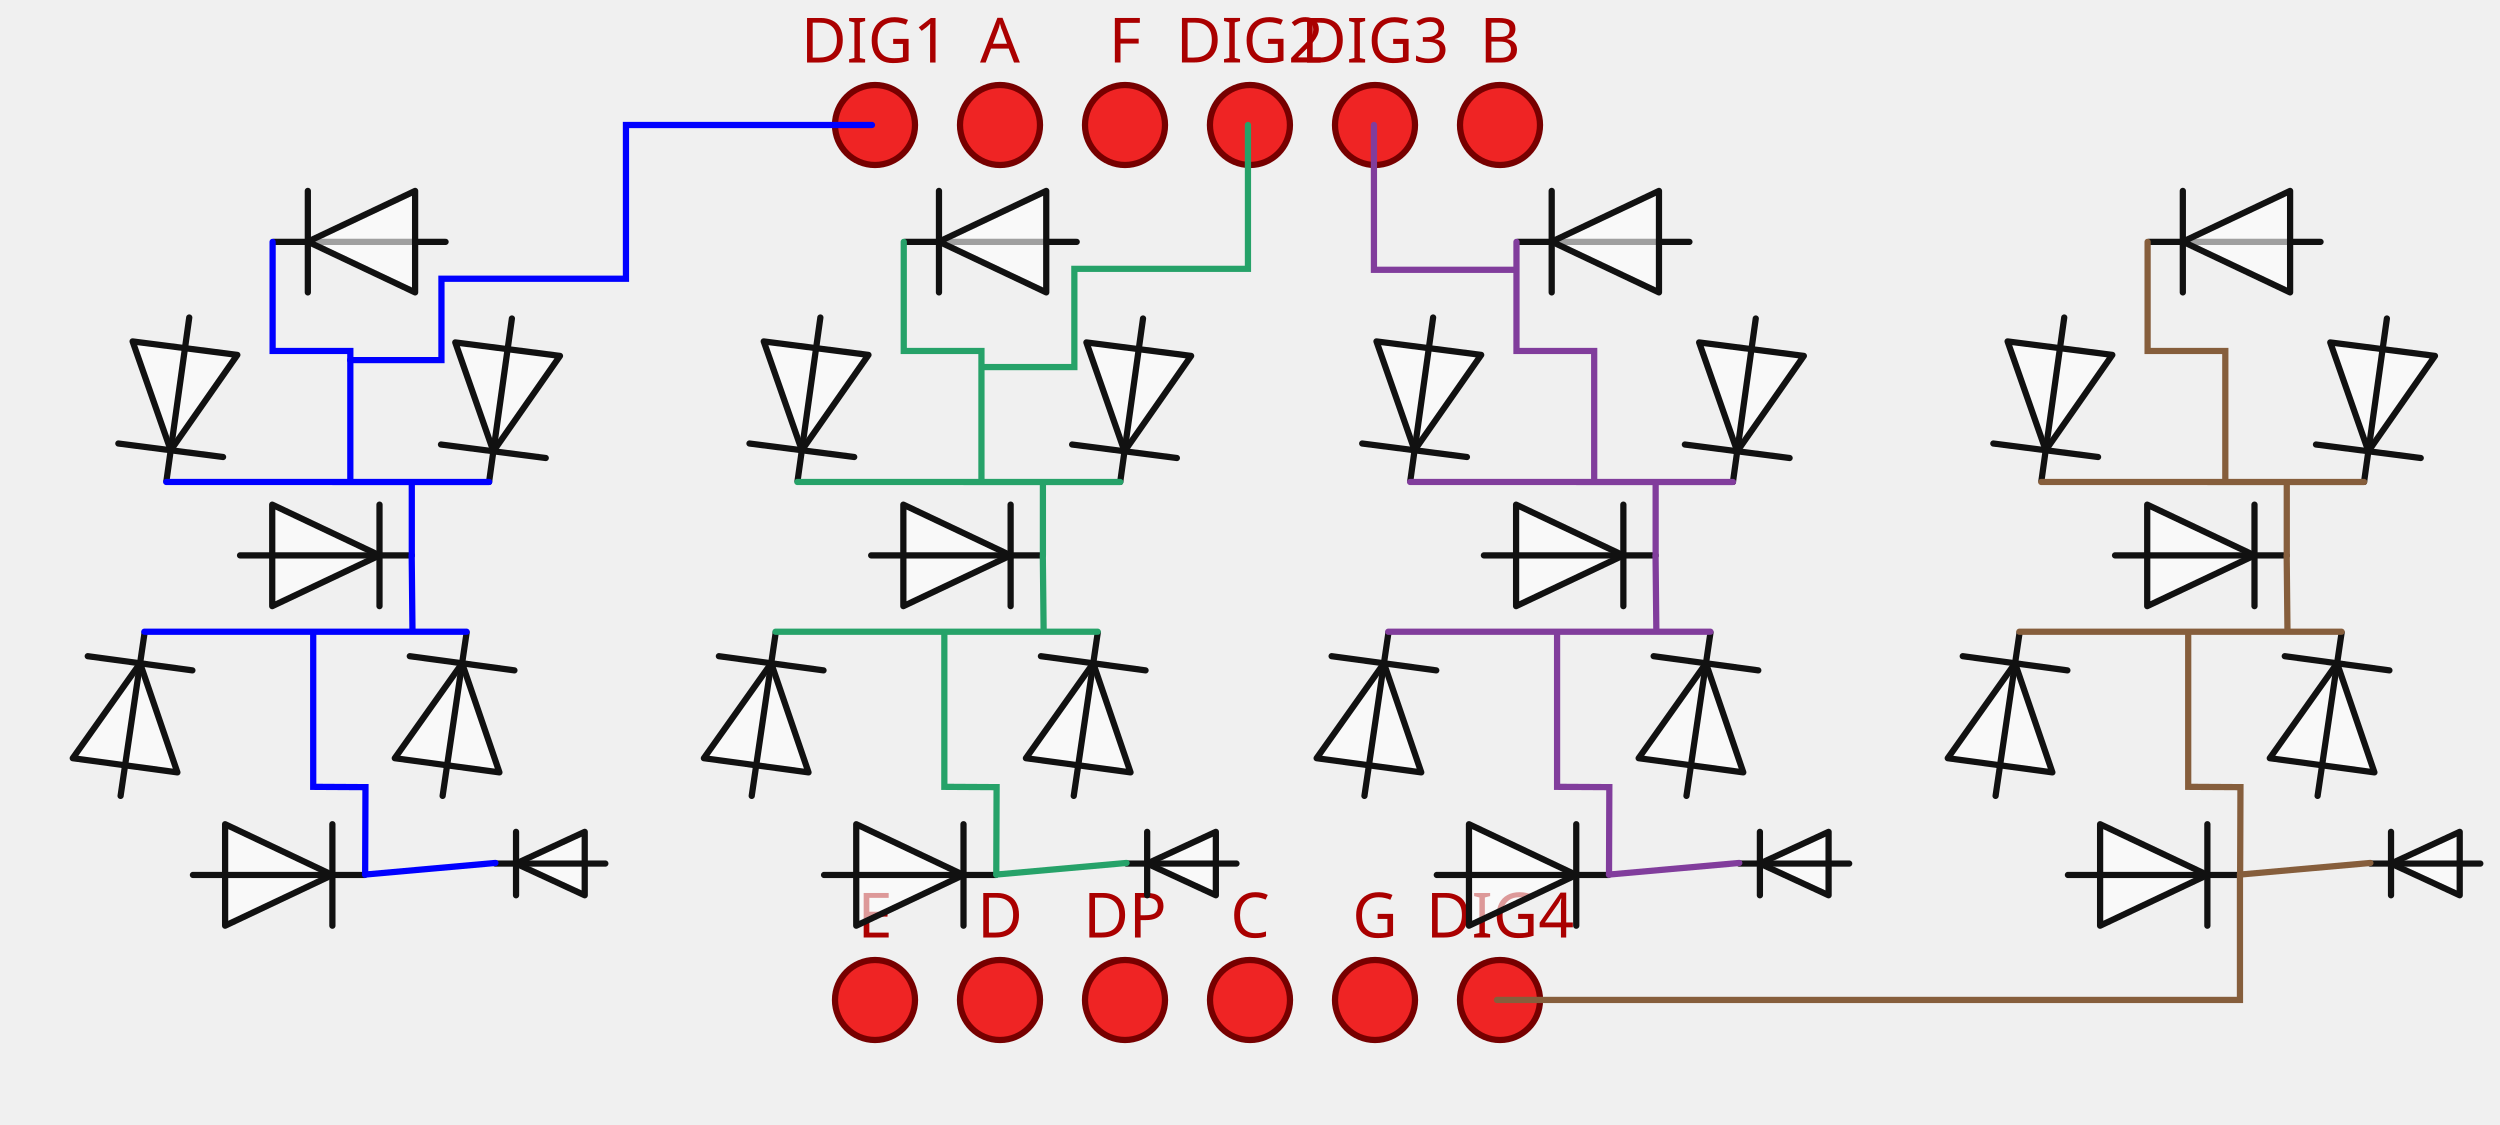
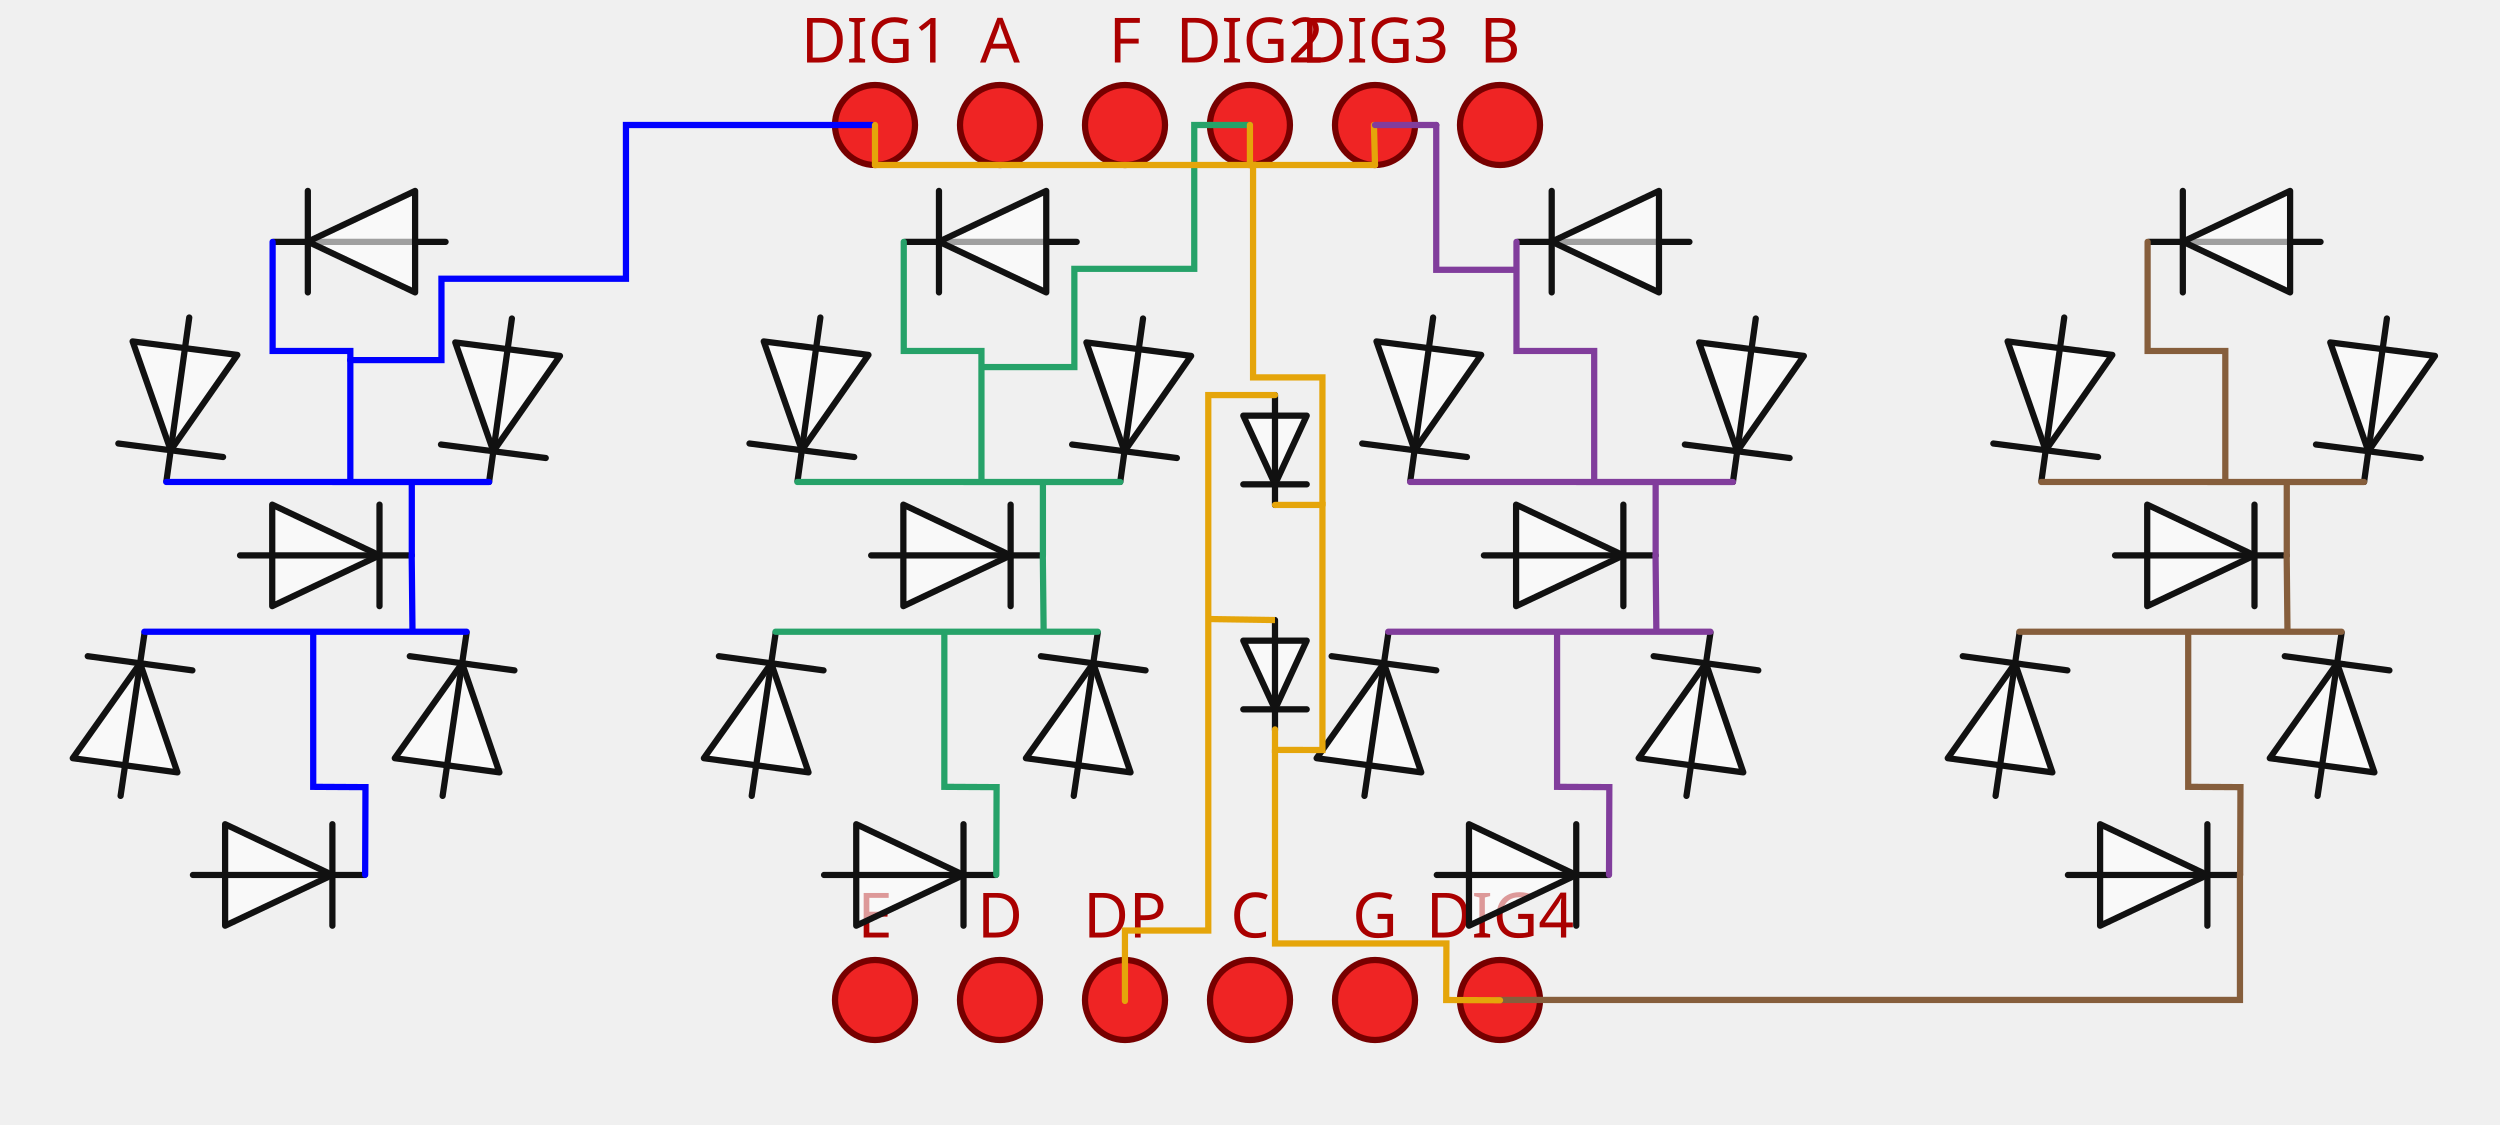
<svg xmlns="http://www.w3.org/2000/svg" xmlns:xlink="http://www.w3.org/1999/xlink" viewBox="0 0 200 90" version="1.1" id="svg1" width="200" height="90">
  <defs id="defs78">
    <pattern xlink:href="#pin-pattern" id="pattern79" patternTransform="matrix(3.936981,0,0,3.936981,65.34551,76.40311)" />
    <pattern xlink:href="#pin-pattern" id="pattern78" patternTransform="matrix(3.936981,0,0,3.936981,65.34551,6.412497)" />
    <defs id="defs37">
      <pattern id="pin-pattern" height="2" width="2.54" patternUnits="userSpaceOnUse">
        <circle cx="1.27" cy="1" r="0.5" fill="#aaa" id="circle37" />
      </pattern>
    </defs>
    <pattern xlink:href="#pin-pattern-4" id="pattern78-8" patternTransform="matrix(3.936981,0,0,3.936981,65.34551,6.412497)" />
    <pattern id="pin-pattern-4" height="2" width="2.54" patternUnits="userSpaceOnUse">
      <circle cx="1.27" cy="1" r="0.5" fill="#aaa" id="circle37-9" />
    </pattern>
    <pattern xlink:href="#pin-pattern-4" id="pattern79-6" patternTransform="matrix(3.936981,0,0,3.936981,65.34551,76.40311)" />
    <pattern id="pattern1" height="2" width="2.54" patternUnits="userSpaceOnUse">
      <circle cx="1.27" cy="1" r="0.5" fill="#aaa" id="circle1" />
    </pattern>
  </defs>
  <g id="g7">
    <g id="g6">
      <g id="g1">
        <circle id="pin-A" cx="80" cy="10" r="3.2" fill="#ee0000" fill-opacity="0.85" stroke="#770000" stroke-width="0.5" />
        <text x="80" y="5" font-size="5px" fill="#aa0000" text-anchor="middle" font-family="sans-serif" id="text65">A</text>
        <circle id="pin-B" cx="120" cy="10" r="3.2" fill="#ee0000" fill-opacity="0.85" stroke="#770000" stroke-width="0.5" />
        <text x="120" y="5" font-size="5px" fill="#aa0000" text-anchor="middle" font-family="sans-serif" id="text66">B</text>
        <circle id="pin-F" cx="90" cy="10" r="3.2" fill="#ee0000" fill-opacity="0.85" stroke="#770000" stroke-width="0.5" />
        <text x="90" y="5" font-size="5px" fill="#aa0000" text-anchor="middle" font-family="sans-serif" id="text70">F</text>
        <circle id="pin-DIG1" cx="70" cy="10" r="3.2" fill="#ee0000" fill-opacity="0.85" stroke="#770000" stroke-width="0.5" />
        <text x="70" y="5" font-size="5px" fill="#aa0000" text-anchor="middle" font-family="sans-serif" id="text73">DIG1</text>
        <circle id="pin-DIG2" cx="99.995" cy="9.999" r="3.2" fill="#ee0000" fill-opacity="0.85" stroke="#770000" stroke-width="0.5" />
        <text x="99.995" y="4.999" font-size="5px" fill="#aa0000" text-anchor="middle" font-family="sans-serif" id="text74">DIG2</text>
        <circle id="pin-DIG3" cx="110" cy="10" r="3.2" fill="#ee0000" fill-opacity="0.85" stroke="#770000" stroke-width="0.5" />
        <text x="110" y="5" font-size="5px" fill="#aa0000" text-anchor="middle" font-family="sans-serif" id="text75">DIG3</text>
      </g>
    </g>
    <g id="g5">
      <circle id="pin-C" cx="100" cy="80" r="3.2" fill="#ee0000" fill-opacity="0.85" stroke="#770000" stroke-width="0.5" />
      <text x="100" y="75" font-size="5px" fill="#aa0000" text-anchor="middle" font-family="sans-serif" id="text67">C</text>
      <circle id="pin-D" cx="80" cy="80" r="3.2" fill="#ee0000" fill-opacity="0.85" stroke="#770000" stroke-width="0.5" />
      <text x="80" y="75" font-size="5px" fill="#aa0000" text-anchor="middle" font-family="sans-serif" id="text68">D</text>
      <circle id="pin-E" cx="70" cy="80" r="3.2" fill="#ee0000" fill-opacity="0.85" stroke="#770000" stroke-width="0.5" />
      <text x="70" y="75" font-size="5px" fill="#aa0000" text-anchor="middle" font-family="sans-serif" id="text69">E</text>
      <circle id="pin-G" cx="110" cy="80" r="3.2" fill="#ee0000" fill-opacity="0.85" stroke="#770000" stroke-width="0.5" />
      <text x="110" y="75" font-size="5px" fill="#aa0000" text-anchor="middle" font-family="sans-serif" id="text71">G</text>
      <circle id="pin-DP" cx="90" cy="80" r="3.2" fill="#ee0000" fill-opacity="0.85" stroke="#770000" stroke-width="0.5" />
      <text x="90" y="75" font-size="5px" fill="#aa0000" text-anchor="middle" font-family="sans-serif" id="text72">DP</text>
      <circle id="pin-DIG4" cx="120" cy="80" r="3.2" fill="#ee0000" fill-opacity="0.85" stroke="#770000" stroke-width="0.5" />
      <text x="120" y="75" font-size="5px" fill="#aa0000" text-anchor="middle" font-family="sans-serif" id="text76">DIG4</text>
    </g>
  </g>
  <path d="M 21.778,48.491 V 40.372 L 30.36,44.431 Z" fill="#ffffff" fill-opacity="0.6" id="path8-4-11" style="stroke:#111111;stroke-width:0.5;stroke-linecap:round;stroke-linejoin:round;stroke-dasharray:none" />
  <line x1="19.204" y1="44.431" x2="32.935" y2="44.431" id="line9-8-38" style="fill:none;stroke:#111111;stroke-width:0.5;stroke-linecap:round;stroke-linejoin:round;stroke-dasharray:none" />
  <line x1="21.914" y1="19.35" x2="35.645" y2="19.35" id="line9-8-7-74" style="fill:none;stroke:#111111;stroke-width:0.5;stroke-linecap:round;stroke-linejoin:round;stroke-dasharray:none" />
  <line x1="30.36" y1="48.491" x2="30.36" y2="40.372" id="line10-8-27" style="fill:none;stroke:#111111;stroke-width:0.5;stroke-linecap:round;stroke-linejoin:round;stroke-dasharray:none" />
  <path d="M 33.209,15.274 V 23.392 L 24.627,19.333 Z" fill="#ffffff" fill-opacity="0.6" id="path8-4-5-7" style="stroke:#111111;stroke-width:0.5;stroke-linecap:round;stroke-linejoin:round;stroke-dasharray:none" />
  <line x1="24.627" y1="15.274" x2="24.627" y2="23.392" id="line10-8-1-9" style="fill:none;stroke:#111111;stroke-width:0.5;stroke-linecap:round;stroke-linejoin:round;stroke-dasharray:none" />
  <path d="M 18.009,74.056 V 65.937 L 26.591,69.997 Z" fill="#ffffff" fill-opacity="0.6" id="path8-4-1-31" style="stroke:#111111;stroke-width:0.5;stroke-linecap:round;stroke-linejoin:round;stroke-dasharray:none" />
  <line x1="15.435" y1="69.997" x2="29.166" y2="69.997" id="line9-8-52-9" style="fill:none;stroke:#111111;stroke-width:0.5;stroke-linecap:round;stroke-linejoin:round;stroke-dasharray:none" />
  <line x1="26.591" y1="74.056" x2="26.591" y2="65.937" id="line10-8-7-8" style="fill:none;stroke:#111111;stroke-width:0.5;stroke-linecap:round;stroke-linejoin:round;stroke-dasharray:none" />
-   <path d="M 46.778,66.549 V 71.622 L 41.283,69.085 Z" fill="#ffffff" fill-opacity="0.6" id="path8-4-1-3-6" style="stroke:#111111;stroke-width:0.5;stroke-linecap:round;stroke-linejoin:round;stroke-dasharray:none" />
-   <line x1="48.426" y1="69.085" x2="39.634" y2="69.085" id="line9-8-52-3-5" style="fill:none;stroke:#111111;stroke-width:0.5;stroke-linecap:round;stroke-linejoin:round;stroke-dasharray:none" />
-   <line x1="41.283" y1="66.549" x2="41.283" y2="71.622" id="line10-8-7-4-0" style="fill:none;stroke:#111111;stroke-width:0.5;stroke-linecap:round;stroke-linejoin:round;stroke-dasharray:none" />
  <path d="M 10.608,27.313 18.987,28.392 13.657,36.021 Z" fill="#ffffff" fill-opacity="0.6" id="path8-4-2-2" style="stroke:#111111;stroke-width:0.5;stroke-linecap:round;stroke-linejoin:round;stroke-dasharray:none" />
  <line x1="15.14" y1="25.402" x2="13.315" y2="38.471" id="line9-8-3-86" style="fill:none;stroke:#111111;stroke-width:0.5;stroke-linecap:round;stroke-linejoin:round;stroke-dasharray:none" />
  <line x1="9.468" y1="35.481" x2="17.846" y2="36.56" id="line10-8-2-0" style="fill:none;stroke:#111111;stroke-width:0.5;stroke-linecap:round;stroke-linejoin:round;stroke-dasharray:none" />
  <path d="M 36.421,27.393 44.799,28.472 39.47,36.101 Z" fill="#ffffff" fill-opacity="0.6" id="path8-4-2-6-2" style="stroke:#111111;stroke-width:0.5;stroke-linecap:round;stroke-linejoin:round;stroke-dasharray:none" />
  <line x1="40.952" y1="25.482" x2="39.127" y2="38.552" id="line9-8-3-8-4" style="fill:none;stroke:#111111;stroke-width:0.5;stroke-linecap:round;stroke-linejoin:round;stroke-dasharray:none" />
  <line x1="35.28" y1="35.562" x2="43.659" y2="36.641" id="line10-8-2-5-8" style="fill:none;stroke:#111111;stroke-width:0.5;stroke-linecap:round;stroke-linejoin:round;stroke-dasharray:none" />
  <path d="M 31.583,60.656 39.954,61.791 36.969,53.063 Z" fill="#ffffff" fill-opacity="0.6" id="path8-4-2-1-6" style="stroke:#111111;stroke-width:0.5;stroke-linecap:round;stroke-linejoin:round;stroke-dasharray:none" />
  <line x1="35.409" y1="63.672" x2="37.329" y2="50.615" id="line9-8-3-89-5" style="fill:none;stroke:#111111;stroke-width:0.5;stroke-linecap:round;stroke-linejoin:round;stroke-dasharray:none" />
  <line x1="32.783" y1="52.495" x2="41.154" y2="53.63" id="line10-8-2-2-0" style="fill:none;stroke:#111111;stroke-width:0.5;stroke-linecap:round;stroke-linejoin:round;stroke-dasharray:none" />
  <path d="M 5.821,60.656 14.192,61.791 11.207,53.063 Z" fill="#ffffff" fill-opacity="0.6" id="path8-4-2-1-3-90" style="stroke:#111111;stroke-width:0.5;stroke-linecap:round;stroke-linejoin:round;stroke-dasharray:none" />
  <line x1="9.647" y1="63.672" x2="11.567" y2="50.615" id="line9-8-3-89-8-0" style="fill:none;stroke:#111111;stroke-width:0.5;stroke-linecap:round;stroke-linejoin:round;stroke-dasharray:none" />
  <line x1="7.021" y1="52.495" x2="15.392" y2="53.63" id="line10-8-2-2-7-6" style="fill:none;stroke:#111111;stroke-width:0.5;stroke-linecap:round;stroke-linejoin:round;stroke-dasharray:none" />
  <path style="fill:none;stroke:#0000ff;stroke-width:0.5;stroke-linecap:round;stroke-dasharray:none" d="M 32.936,44.498 32.997,50.291" id="path22-13" />
-   <path id="path25-8" style="fill:none;stroke:#0000ff;stroke-width:0.5;stroke-linecap:round;stroke-dasharray:none" d="M 29.212,69.984 29.238,62.971 25.057,62.947 V 50.587 M 39.631,69.036 29.201,69.966 M 11.55,50.538 H 37.326 M 32.943,44.413 V 38.684 M 21.809,19.35 V 28.077 H 28.026 V 38.479 M 39.131,38.559 13.299,38.557" />
+   <path id="path25-8" style="fill:none;stroke:#0000ff;stroke-width:0.5;stroke-linecap:round;stroke-dasharray:none" d="M 29.212,69.984 29.238,62.971 25.057,62.947 V 50.587 M 11.55,50.538 H 37.326 M 32.943,44.413 V 38.684 M 21.809,19.35 V 28.077 H 28.026 V 38.479 M 39.131,38.559 13.299,38.557" />
  <path d="M 72.268,48.491 V 40.372 L 80.85,44.431 Z" fill="#ffffff" fill-opacity="0.6" id="path8-4-15" style="stroke:#111111;stroke-width:0.5;stroke-linecap:round;stroke-linejoin:round;stroke-dasharray:none" />
  <line x1="69.694" y1="44.431" x2="83.425" y2="44.431" id="line9-8-2" style="fill:none;stroke:#111111;stroke-width:0.5;stroke-linecap:round;stroke-linejoin:round;stroke-dasharray:none" />
  <line x1="72.404" y1="19.35" x2="86.135" y2="19.35" id="line9-8-7-7" style="fill:none;stroke:#111111;stroke-width:0.5;stroke-linecap:round;stroke-linejoin:round;stroke-dasharray:none" />
  <line x1="80.85" y1="48.491" x2="80.85" y2="40.372" id="line10-8-6" style="fill:none;stroke:#111111;stroke-width:0.5;stroke-linecap:round;stroke-linejoin:round;stroke-dasharray:none" />
  <path d="M 83.7,15.274 V 23.392 L 75.118,19.333 Z" fill="#ffffff" fill-opacity="0.6" id="path8-4-5-1-3" style="stroke:#111111;stroke-width:0.5;stroke-linecap:round;stroke-linejoin:round;stroke-dasharray:none" />
  <line x1="75.118" y1="15.274" x2="75.118" y2="23.392" id="line10-8-1-4" style="fill:none;stroke:#111111;stroke-width:0.5;stroke-linecap:round;stroke-linejoin:round;stroke-dasharray:none" />
  <path d="M 68.499,74.056 V 65.937 L 77.081,69.997 Z" fill="#ffffff" fill-opacity="0.6" id="path8-4-1-2-44" style="stroke:#111111;stroke-width:0.5;stroke-linecap:round;stroke-linejoin:round;stroke-dasharray:none" />
  <line x1="65.925" y1="69.997" x2="79.656" y2="69.997" id="line9-8-52-32" style="fill:none;stroke:#111111;stroke-width:0.5;stroke-linecap:round;stroke-linejoin:round;stroke-dasharray:none" />
  <line x1="77.081" y1="74.056" x2="77.081" y2="65.937" id="line10-8-7-2" style="fill:none;stroke:#111111;stroke-width:0.5;stroke-linecap:round;stroke-linejoin:round;stroke-dasharray:none" />
-   <path d="M 97.268,66.549 V 71.622 L 91.773,69.085 Z" fill="#ffffff" fill-opacity="0.6" id="path8-4-1-3-1-6" style="stroke:#111111;stroke-width:0.5;stroke-linecap:round;stroke-linejoin:round;stroke-dasharray:none" />
-   <line x1="98.917" y1="69.085" x2="90.124" y2="69.085" id="line9-8-52-3-6" style="fill:none;stroke:#111111;stroke-width:0.5;stroke-linecap:round;stroke-linejoin:round;stroke-dasharray:none" />
-   <line x1="91.773" y1="66.549" x2="91.773" y2="71.622" id="line10-8-7-4-8" style="fill:none;stroke:#111111;stroke-width:0.5;stroke-linecap:round;stroke-linejoin:round;stroke-dasharray:none" />
  <path d="M 61.098,27.313 69.477,28.392 64.147,36.021 Z" fill="#ffffff" fill-opacity="0.6" id="path8-4-2-5-0" style="stroke:#111111;stroke-width:0.5;stroke-linecap:round;stroke-linejoin:round;stroke-dasharray:none" />
  <line x1="65.63" y1="25.402" x2="63.805" y2="38.471" id="line9-8-3-7" style="fill:none;stroke:#111111;stroke-width:0.5;stroke-linecap:round;stroke-linejoin:round;stroke-dasharray:none" />
  <line x1="59.958" y1="35.481" x2="68.337" y2="36.56" id="line10-8-2-6" style="fill:none;stroke:#111111;stroke-width:0.5;stroke-linecap:round;stroke-linejoin:round;stroke-dasharray:none" />
  <path d="M 86.911,27.393 95.29,28.472 89.96,36.101 Z" fill="#ffffff" fill-opacity="0.6" id="path8-4-2-6-1" style="stroke:#111111;stroke-width:0.5;stroke-linecap:round;stroke-linejoin:round;stroke-dasharray:none" />
  <line x1="91.442" y1="25.482" x2="89.618" y2="38.552" id="line9-8-3-8-8-6" style="fill:none;stroke:#111111;stroke-width:0.5;stroke-linecap:round;stroke-linejoin:round;stroke-dasharray:none" />
  <line x1="85.77" y1="35.562" x2="94.149" y2="36.641" id="line10-8-2-5-9" style="fill:none;stroke:#111111;stroke-width:0.5;stroke-linecap:round;stroke-linejoin:round;stroke-dasharray:none" />
  <path d="M 82.073,60.656 90.444,61.791 87.459,53.063 Z" fill="#ffffff" fill-opacity="0.6" id="path8-4-2-1-2" style="stroke:#111111;stroke-width:0.5;stroke-linecap:round;stroke-linejoin:round;stroke-dasharray:none" />
  <line x1="85.899" y1="63.672" x2="87.819" y2="50.615" id="line9-8-3-89-7" style="fill:none;stroke:#111111;stroke-width:0.5;stroke-linecap:round;stroke-linejoin:round;stroke-dasharray:none" />
  <line x1="83.273" y1="52.495" x2="91.644" y2="53.63" id="line10-8-2-2-9" style="fill:none;stroke:#111111;stroke-width:0.5;stroke-linecap:round;stroke-linejoin:round;stroke-dasharray:none" />
  <path d="M 56.311,60.656 64.682,61.791 61.697,53.063 Z" fill="#ffffff" fill-opacity="0.6" id="path8-4-2-1-3-5" style="stroke:#111111;stroke-width:0.5;stroke-linecap:round;stroke-linejoin:round;stroke-dasharray:none" />
  <line x1="60.137" y1="63.672" x2="62.057" y2="50.615" id="line9-8-3-89-8-4" style="fill:none;stroke:#111111;stroke-width:0.5;stroke-linecap:round;stroke-linejoin:round;stroke-dasharray:none" />
  <line x1="57.511" y1="52.495" x2="65.882" y2="53.63" id="line10-8-2-2-7-3" style="fill:none;stroke:#111111;stroke-width:0.5;stroke-linecap:round;stroke-linejoin:round;stroke-dasharray:none" />
  <path style="fill:none;stroke:#26a269;stroke-width:0.5;stroke-linecap:round;stroke-dasharray:none" d="M 83.426,44.498 83.488,50.291" id="path22-1" />
-   <path id="path25-2" style="fill:none;stroke:#26a269;stroke-width:0.5;stroke-linecap:round;stroke-dasharray:none" d="M 79.702,69.984 79.728,62.971 75.547,62.947 V 50.587 M 90.122,69.036 79.691,69.966 M 62.04,50.538 H 87.816 M 83.433,44.413 V 38.684 M 72.3,19.35 V 28.077 H 78.516 V 38.479 M 89.621,38.559 63.789,38.557" />
+   <path id="path25-2" style="fill:none;stroke:#26a269;stroke-width:0.5;stroke-linecap:round;stroke-dasharray:none" d="M 79.702,69.984 79.728,62.971 75.547,62.947 V 50.587 M 62.04,50.538 H 87.816 M 83.433,44.413 V 38.684 M 72.3,19.35 V 28.077 H 78.516 V 38.479 M 89.621,38.559 63.789,38.557" />
  <path d="M 121.287,48.491 V 40.372 L 129.869,44.431 Z" fill="#ffffff" fill-opacity="0.6" id="path8-4-11-1" style="stroke:#111111;stroke-width:0.5;stroke-linecap:round;stroke-linejoin:round;stroke-dasharray:none" />
  <line x1="118.712" y1="44.431" x2="132.444" y2="44.431" id="line9-8-38-3" style="fill:none;stroke:#111111;stroke-width:0.5;stroke-linecap:round;stroke-linejoin:round;stroke-dasharray:none" />
  <line x1="121.423" y1="19.35" x2="135.154" y2="19.35" id="line9-8-7-74-5" style="fill:none;stroke:#111111;stroke-width:0.5;stroke-linecap:round;stroke-linejoin:round;stroke-dasharray:none" />
  <line x1="129.869" y1="48.491" x2="129.869" y2="40.372" id="line10-8-27-9" style="fill:none;stroke:#111111;stroke-width:0.5;stroke-linecap:round;stroke-linejoin:round;stroke-dasharray:none" />
  <path d="M 132.718,15.274 V 23.392 L 124.136,19.333 Z" fill="#ffffff" fill-opacity="0.6" id="path8-4-5-7-8" style="stroke:#111111;stroke-width:0.5;stroke-linecap:round;stroke-linejoin:round;stroke-dasharray:none" />
  <line x1="124.136" y1="15.274" x2="124.136" y2="23.392" id="line10-8-1-9-4" style="fill:none;stroke:#111111;stroke-width:0.5;stroke-linecap:round;stroke-linejoin:round;stroke-dasharray:none" />
  <path d="M 117.518,74.056 V 65.937 L 126.1,69.997 Z" fill="#ffffff" fill-opacity="0.6" id="path8-4-1-31-0" style="stroke:#111111;stroke-width:0.5;stroke-linecap:round;stroke-linejoin:round;stroke-dasharray:none" />
  <line x1="114.943" y1="69.997" x2="128.675" y2="69.997" id="line9-8-52-9-7" style="fill:none;stroke:#111111;stroke-width:0.5;stroke-linecap:round;stroke-linejoin:round;stroke-dasharray:none" />
  <line x1="126.1" y1="74.056" x2="126.1" y2="65.937" id="line10-8-7-8-6" style="fill:none;stroke:#111111;stroke-width:0.5;stroke-linecap:round;stroke-linejoin:round;stroke-dasharray:none" />
-   <path d="M 146.287,66.549 V 71.622 L 140.792,69.085 Z" fill="#ffffff" fill-opacity="0.6" id="path8-4-1-3-6-3" style="stroke:#111111;stroke-width:0.5;stroke-linecap:round;stroke-linejoin:round;stroke-dasharray:none" />
-   <line x1="147.935" y1="69.085" x2="139.143" y2="69.085" id="line9-8-52-3-5-6" style="fill:none;stroke:#111111;stroke-width:0.5;stroke-linecap:round;stroke-linejoin:round;stroke-dasharray:none" />
-   <line x1="140.792" y1="66.549" x2="140.792" y2="71.622" id="line10-8-7-4-0-1" style="fill:none;stroke:#111111;stroke-width:0.5;stroke-linecap:round;stroke-linejoin:round;stroke-dasharray:none" />
  <path d="M 110.117,27.313 118.496,28.392 113.166,36.021 Z" fill="#ffffff" fill-opacity="0.6" id="path8-4-2-2-5" style="stroke:#111111;stroke-width:0.5;stroke-linecap:round;stroke-linejoin:round;stroke-dasharray:none" />
  <line x1="114.649" y1="25.402" x2="112.824" y2="38.471" id="line9-8-3-86-4" style="fill:none;stroke:#111111;stroke-width:0.5;stroke-linecap:round;stroke-linejoin:round;stroke-dasharray:none" />
  <line x1="108.976" y1="35.481" x2="117.355" y2="36.56" id="line10-8-2-0-2" style="fill:none;stroke:#111111;stroke-width:0.5;stroke-linecap:round;stroke-linejoin:round;stroke-dasharray:none" />
  <path d="M 135.93,27.393 144.308,28.472 138.978,36.101 Z" fill="#ffffff" fill-opacity="0.6" id="path8-4-2-6-2-0" style="stroke:#111111;stroke-width:0.5;stroke-linecap:round;stroke-linejoin:round;stroke-dasharray:none" />
  <line x1="140.461" y1="25.482" x2="138.636" y2="38.552" id="line9-8-3-8-4-9" style="fill:none;stroke:#111111;stroke-width:0.5;stroke-linecap:round;stroke-linejoin:round;stroke-dasharray:none" />
  <line x1="134.789" y1="35.562" x2="143.168" y2="36.641" id="line10-8-2-5-8-7" style="fill:none;stroke:#111111;stroke-width:0.5;stroke-linecap:round;stroke-linejoin:round;stroke-dasharray:none" />
  <path d="M 131.092,60.656 139.463,61.791 136.477,53.063 Z" fill="#ffffff" fill-opacity="0.6" id="path8-4-2-1-6-3" style="stroke:#111111;stroke-width:0.5;stroke-linecap:round;stroke-linejoin:round;stroke-dasharray:none" />
  <line x1="134.917" y1="63.672" x2="136.837" y2="50.615" id="line9-8-3-89-5-7" style="fill:none;stroke:#111111;stroke-width:0.5;stroke-linecap:round;stroke-linejoin:round;stroke-dasharray:none" />
  <line x1="132.292" y1="52.495" x2="140.663" y2="53.63" id="line10-8-2-2-0-2" style="fill:none;stroke:#111111;stroke-width:0.5;stroke-linecap:round;stroke-linejoin:round;stroke-dasharray:none" />
  <path d="M 105.33,60.656 113.701,61.791 110.715,53.063 Z" fill="#ffffff" fill-opacity="0.6" id="path8-4-2-1-3-90-6" style="stroke:#111111;stroke-width:0.5;stroke-linecap:round;stroke-linejoin:round;stroke-dasharray:none" />
  <line x1="109.155" y1="63.672" x2="111.075" y2="50.615" id="line9-8-3-89-8-0-0" style="fill:none;stroke:#111111;stroke-width:0.5;stroke-linecap:round;stroke-linejoin:round;stroke-dasharray:none" />
  <line x1="106.53" y1="52.495" x2="114.901" y2="53.63" id="line10-8-2-2-7-6-1" style="fill:none;stroke:#111111;stroke-width:0.5;stroke-linecap:round;stroke-linejoin:round;stroke-dasharray:none" />
  <path style="fill:none;stroke:#813d9c;stroke-width:0.5;stroke-linecap:round;stroke-dasharray:none" d="M 132.445,44.498 132.506,50.291" id="path22-13-6" />
-   <path id="path25-8-5" style="fill:none;stroke:#813d9c;stroke-width:0.5;stroke-linecap:round;stroke-dasharray:none" d="M 128.721,69.984 128.747,62.971 124.566,62.947 V 50.587 M 139.14,69.036 128.71,69.966 M 111.059,50.538 H 136.835 M 132.452,44.413 V 38.684 M 121.318,19.35 V 28.077 H 127.535 V 38.479 M 138.64,38.559 112.808,38.557" />
+   <path id="path25-8-5" style="fill:none;stroke:#813d9c;stroke-width:0.5;stroke-linecap:round;stroke-dasharray:none" d="M 128.721,69.984 128.747,62.971 124.566,62.947 V 50.587 M 111.059,50.538 H 136.835 M 132.452,44.413 V 38.684 M 121.318,19.35 V 28.077 H 127.535 V 38.479 M 138.64,38.559 112.808,38.557" />
  <path d="M 171.777,48.491 V 40.372 L 180.359,44.431 Z" fill="#ffffff" fill-opacity="0.6" id="path8-4-15-5" style="stroke:#111111;stroke-width:0.5;stroke-linecap:round;stroke-linejoin:round;stroke-dasharray:none" />
  <line x1="169.203" y1="44.431" x2="182.934" y2="44.431" id="line9-8-2-4" style="fill:none;stroke:#111111;stroke-width:0.5;stroke-linecap:round;stroke-linejoin:round;stroke-dasharray:none" />
  <line x1="171.913" y1="19.35" x2="185.644" y2="19.35" id="line9-8-7-7-1" style="fill:none;stroke:#111111;stroke-width:0.5;stroke-linecap:round;stroke-linejoin:round;stroke-dasharray:none" />
  <line x1="180.359" y1="48.491" x2="180.359" y2="40.372" id="line10-8-6-2" style="fill:none;stroke:#111111;stroke-width:0.5;stroke-linecap:round;stroke-linejoin:round;stroke-dasharray:none" />
  <path d="M 183.208,15.274 V 23.392 L 174.626,19.333 Z" fill="#ffffff" fill-opacity="0.6" id="path8-4-5-1-3-0" style="stroke:#111111;stroke-width:0.5;stroke-linecap:round;stroke-linejoin:round;stroke-dasharray:none" />
  <line x1="174.626" y1="15.274" x2="174.626" y2="23.392" id="line10-8-1-4-0" style="fill:none;stroke:#111111;stroke-width:0.5;stroke-linecap:round;stroke-linejoin:round;stroke-dasharray:none" />
  <path d="M 168.008,74.056 V 65.937 L 176.59,69.997 Z" fill="#ffffff" fill-opacity="0.6" id="path8-4-1-2-44-1" style="stroke:#111111;stroke-width:0.5;stroke-linecap:round;stroke-linejoin:round;stroke-dasharray:none" />
  <line x1="165.434" y1="69.997" x2="179.165" y2="69.997" id="line9-8-52-32-4" style="fill:none;stroke:#111111;stroke-width:0.5;stroke-linecap:round;stroke-linejoin:round;stroke-dasharray:none" />
  <line x1="176.59" y1="74.056" x2="176.59" y2="65.937" id="line10-8-7-2-6" style="fill:none;stroke:#111111;stroke-width:0.5;stroke-linecap:round;stroke-linejoin:round;stroke-dasharray:none" />
-   <path d="M 196.777,66.549 V 71.622 L 191.282,69.085 Z" fill="#ffffff" fill-opacity="0.6" id="path8-4-1-3-1-6-0" style="stroke:#111111;stroke-width:0.5;stroke-linecap:round;stroke-linejoin:round;stroke-dasharray:none" />
-   <line x1="198.425" y1="69.085" x2="189.633" y2="69.085" id="line9-8-52-3-6-7" style="fill:none;stroke:#111111;stroke-width:0.5;stroke-linecap:round;stroke-linejoin:round;stroke-dasharray:none" />
-   <line x1="191.282" y1="66.549" x2="191.282" y2="71.622" id="line10-8-7-4-8-1" style="fill:none;stroke:#111111;stroke-width:0.5;stroke-linecap:round;stroke-linejoin:round;stroke-dasharray:none" />
+   <g id="g3" transform="rotate(-90,56.4725,23.55777)">
+     <path d="M 46.778,66.549 V 71.622 L 41.283,69.085 Z" fill="#ffffff" fill-opacity="0.6" id="path8-4-1-3-6" style="stroke:#111111;stroke-width:0.5;stroke-linecap:round;stroke-linejoin:round;stroke-dasharray:none" />
+     <line x1="48.426" y1="69.085" x2="39.634" y2="69.085" id="line9-8-52-3-5" style="fill:none;stroke:#111111;stroke-width:0.5;stroke-linecap:round;stroke-linejoin:round;stroke-dasharray:none" />
+     <line x1="41.283" y1="66.549" x2="41.283" y2="71.622" id="line10-8-7-4-0" style="fill:none;stroke:#111111;stroke-width:0.5;stroke-linecap:round;stroke-linejoin:round;stroke-dasharray:none" />
+   </g>
+   <g id="g4" transform="rotate(-90,140.472,107.5573)">
+     <path d="M 196.777,66.549 V 71.622 L 191.282,69.085 Z" fill="#ffffff" fill-opacity="0.6" id="path8-4-1-3-1-6-0" style="stroke:#111111;stroke-width:0.5;stroke-linecap:round;stroke-linejoin:round;stroke-dasharray:none" />
+     <line x1="198.425" y1="69.085" x2="189.633" y2="69.085" id="line9-8-52-3-6-7" style="fill:none;stroke:#111111;stroke-width:0.5;stroke-linecap:round;stroke-linejoin:round;stroke-dasharray:none" />
+     <line x1="191.282" y1="66.549" x2="191.282" y2="71.622" id="line10-8-7-4-8-1" style="fill:none;stroke:#111111;stroke-width:0.5;stroke-linecap:round;stroke-linejoin:round;stroke-dasharray:none" />
+   </g>
  <path d="M 160.607,27.313 168.986,28.392 163.656,36.021 Z" fill="#ffffff" fill-opacity="0.6" id="path8-4-2-5-0-7" style="stroke:#111111;stroke-width:0.5;stroke-linecap:round;stroke-linejoin:round;stroke-dasharray:none" />
  <line x1="165.139" y1="25.402" x2="163.314" y2="38.471" id="line9-8-3-7-7" style="fill:none;stroke:#111111;stroke-width:0.5;stroke-linecap:round;stroke-linejoin:round;stroke-dasharray:none" />
  <line x1="159.467" y1="35.481" x2="167.845" y2="36.56" id="line10-8-2-6-7" style="fill:none;stroke:#111111;stroke-width:0.5;stroke-linecap:round;stroke-linejoin:round;stroke-dasharray:none" />
  <path d="M 186.42,27.393 194.798,28.472 189.469,36.101 Z" fill="#ffffff" fill-opacity="0.6" id="path8-4-2-6-1-7" style="stroke:#111111;stroke-width:0.5;stroke-linecap:round;stroke-linejoin:round;stroke-dasharray:none" />
  <line x1="190.951" y1="25.482" x2="189.126" y2="38.552" id="line9-8-3-8-8-6-3" style="fill:none;stroke:#111111;stroke-width:0.5;stroke-linecap:round;stroke-linejoin:round;stroke-dasharray:none" />
  <line x1="185.279" y1="35.562" x2="193.658" y2="36.641" id="line10-8-2-5-9-3" style="fill:none;stroke:#111111;stroke-width:0.5;stroke-linecap:round;stroke-linejoin:round;stroke-dasharray:none" />
  <path d="M 181.582,60.656 189.953,61.791 186.968,53.063 Z" fill="#ffffff" fill-opacity="0.6" id="path8-4-2-1-2-5" style="stroke:#111111;stroke-width:0.5;stroke-linecap:round;stroke-linejoin:round;stroke-dasharray:none" />
  <line x1="185.408" y1="63.672" x2="187.328" y2="50.615" id="line9-8-3-89-7-9" style="fill:none;stroke:#111111;stroke-width:0.5;stroke-linecap:round;stroke-linejoin:round;stroke-dasharray:none" />
  <line x1="182.782" y1="52.495" x2="191.153" y2="53.63" id="line10-8-2-2-9-9" style="fill:none;stroke:#111111;stroke-width:0.5;stroke-linecap:round;stroke-linejoin:round;stroke-dasharray:none" />
  <path d="M 155.82,60.656 164.191,61.791 161.206,53.063 Z" fill="#ffffff" fill-opacity="0.6" id="path8-4-2-1-3-5-8" style="stroke:#111111;stroke-width:0.5;stroke-linecap:round;stroke-linejoin:round;stroke-dasharray:none" />
  <line x1="159.646" y1="63.672" x2="161.566" y2="50.615" id="line9-8-3-89-8-4-1" style="fill:none;stroke:#111111;stroke-width:0.5;stroke-linecap:round;stroke-linejoin:round;stroke-dasharray:none" />
  <line x1="157.02" y1="52.495" x2="165.391" y2="53.63" id="line10-8-2-2-7-3-8" style="fill:none;stroke:#111111;stroke-width:0.5;stroke-linecap:round;stroke-linejoin:round;stroke-dasharray:none" />
  <path style="fill:none;stroke:#865e3c;stroke-width:0.5;stroke-linecap:round;stroke-dasharray:none" d="M 182.935,44.498 182.996,50.291" id="path22-1-2" />
-   <path id="path25-2-6" style="fill:none;stroke:#865e3c;stroke-width:0.5;stroke-linecap:round;stroke-dasharray:none" d="M 179.211,69.984 179.237,62.971 175.056,62.947 V 50.587 M 189.63,69.036 179.2,69.966 M 161.549,50.538 H 187.325 M 182.942,44.413 V 38.684 M 171.808,19.35 V 28.077 H 178.025 V 38.479 M 189.13,38.559 163.298,38.557" />
+   <path id="path25-2-6" style="fill:none;stroke:#865e3c;stroke-width:0.5;stroke-linecap:round;stroke-dasharray:none" d="M 179.211,69.984 179.237,62.971 175.056,62.947 V 50.587 M 161.549,50.538 H 187.325 M 182.942,44.413 V 38.684 M 171.808,19.35 V 28.077 H 178.025 V 38.479 M 189.13,38.559 163.298,38.557" />
  <path style="fill:none;stroke:#0000ff;stroke-width:0.5;stroke-linecap:round" d="M 69.758,9.999 H 50.077 V 22.3 H 35.316 V 28.808 H 28.014" id="path7" />
-   <path style="fill:none;stroke:#26a269;stroke-width:0.5;stroke-linecap:round" d="M 99.836,9.999 V 21.507 H 85.948 V 29.364 H 78.647" id="path8" />
-   <path style="fill:none;stroke:#813d9c;stroke-width:0.5;stroke-linecap:round" d="M 109.915,9.999 V 21.586 H 121.184" id="path9" />
+   <path style="fill:none;stroke:#26a269;stroke-width:0.5;stroke-linecap:round" d="M 78.647,29.364 H 85.948 V 21.507 H 95.54 V 9.999 L 99.995,9.999" id="path8" />
+   <path style="fill:none;stroke:#813d9c;stroke-width:0.5;stroke-linecap:round" d="M 114.899,9.999 V 21.586 H 121.184" id="path9" />
  <path style="fill:none;stroke:#865e3c;stroke-width:0.5;stroke-linecap:round" d="M 179.197,69.917 V 79.996 H 119.756" id="path10" />
+   <path style="fill:none;stroke:#e5a50a;stroke-width:0.5;stroke-linecap:round;stroke-dasharray:none;stroke-opacity:1" d="M 102,40.396 105.795,40.396 V 60 L 102,59.992 V 58.353" id="path11" />
+   <path style="fill:none;stroke:#e5a50a;stroke-width:0.5;stroke-linecap:round;stroke-dasharray:none;stroke-opacity:1" d="M 70,13.2 C 83.333,13.2 96.667,13.2 110,13.2" id="path12" />
+   <path style="fill:none;stroke:#e5a50a;stroke-width:0.5;stroke-linecap:round;stroke-dasharray:none;stroke-opacity:1" d="M 70,13.2 C 70,12.133 70,11.067 70,10" id="path14" />
+   <path style="fill:none;stroke:#e5a50a;stroke-width:0.5;stroke-linecap:round;stroke-dasharray:none;stroke-opacity:1" d="M 99.995,9.999 C 99.995,11.066 99.995,12.133 99.995,13.199" id="path15" />
+   <path style="fill:none;stroke:#e5a50a;stroke-width:0.5;stroke-linecap:round;stroke-dasharray:none;stroke-opacity:1" d="M 109.915,9.999 C 109.943,11.066 109.972,12.133 110,13.2" id="path16" />
+   <path style="fill:#813d9c;stroke:#813d9c;stroke-width:0.5;stroke-linecap:round;stroke-dasharray:none;stroke-opacity:1" d="M 114.899,9.999 C 113.266,10 111.633,10 110,10" id="path17" />
+   <path style="fill:none;stroke:#e5a50a;stroke-width:0.5;stroke-linecap:round;stroke-dasharray:none;stroke-opacity:1" d="M 105.795,40.396 V 30.191 H 100.245 V 13.19 L 99.995,13.199" id="path18" />
+   <path style="fill:none;stroke:#e5a50a;stroke-width:0.5;stroke-linecap:round;stroke-dasharray:none;stroke-opacity:1" d="M 102,59.992 V 75.477 H 115.713 L 115.696,80 120,80.022" id="path19" />
+   <path style="fill:none;stroke:#e5a50a;stroke-width:0.5;stroke-linecap:round;stroke-dasharray:none;stroke-opacity:1" d="M 102,31.604 H 96.662 V 49.521 L 102,49.604 96.662,49.521 V 74.441 H 89.995 V 80.075" id="path20" />
</svg>
